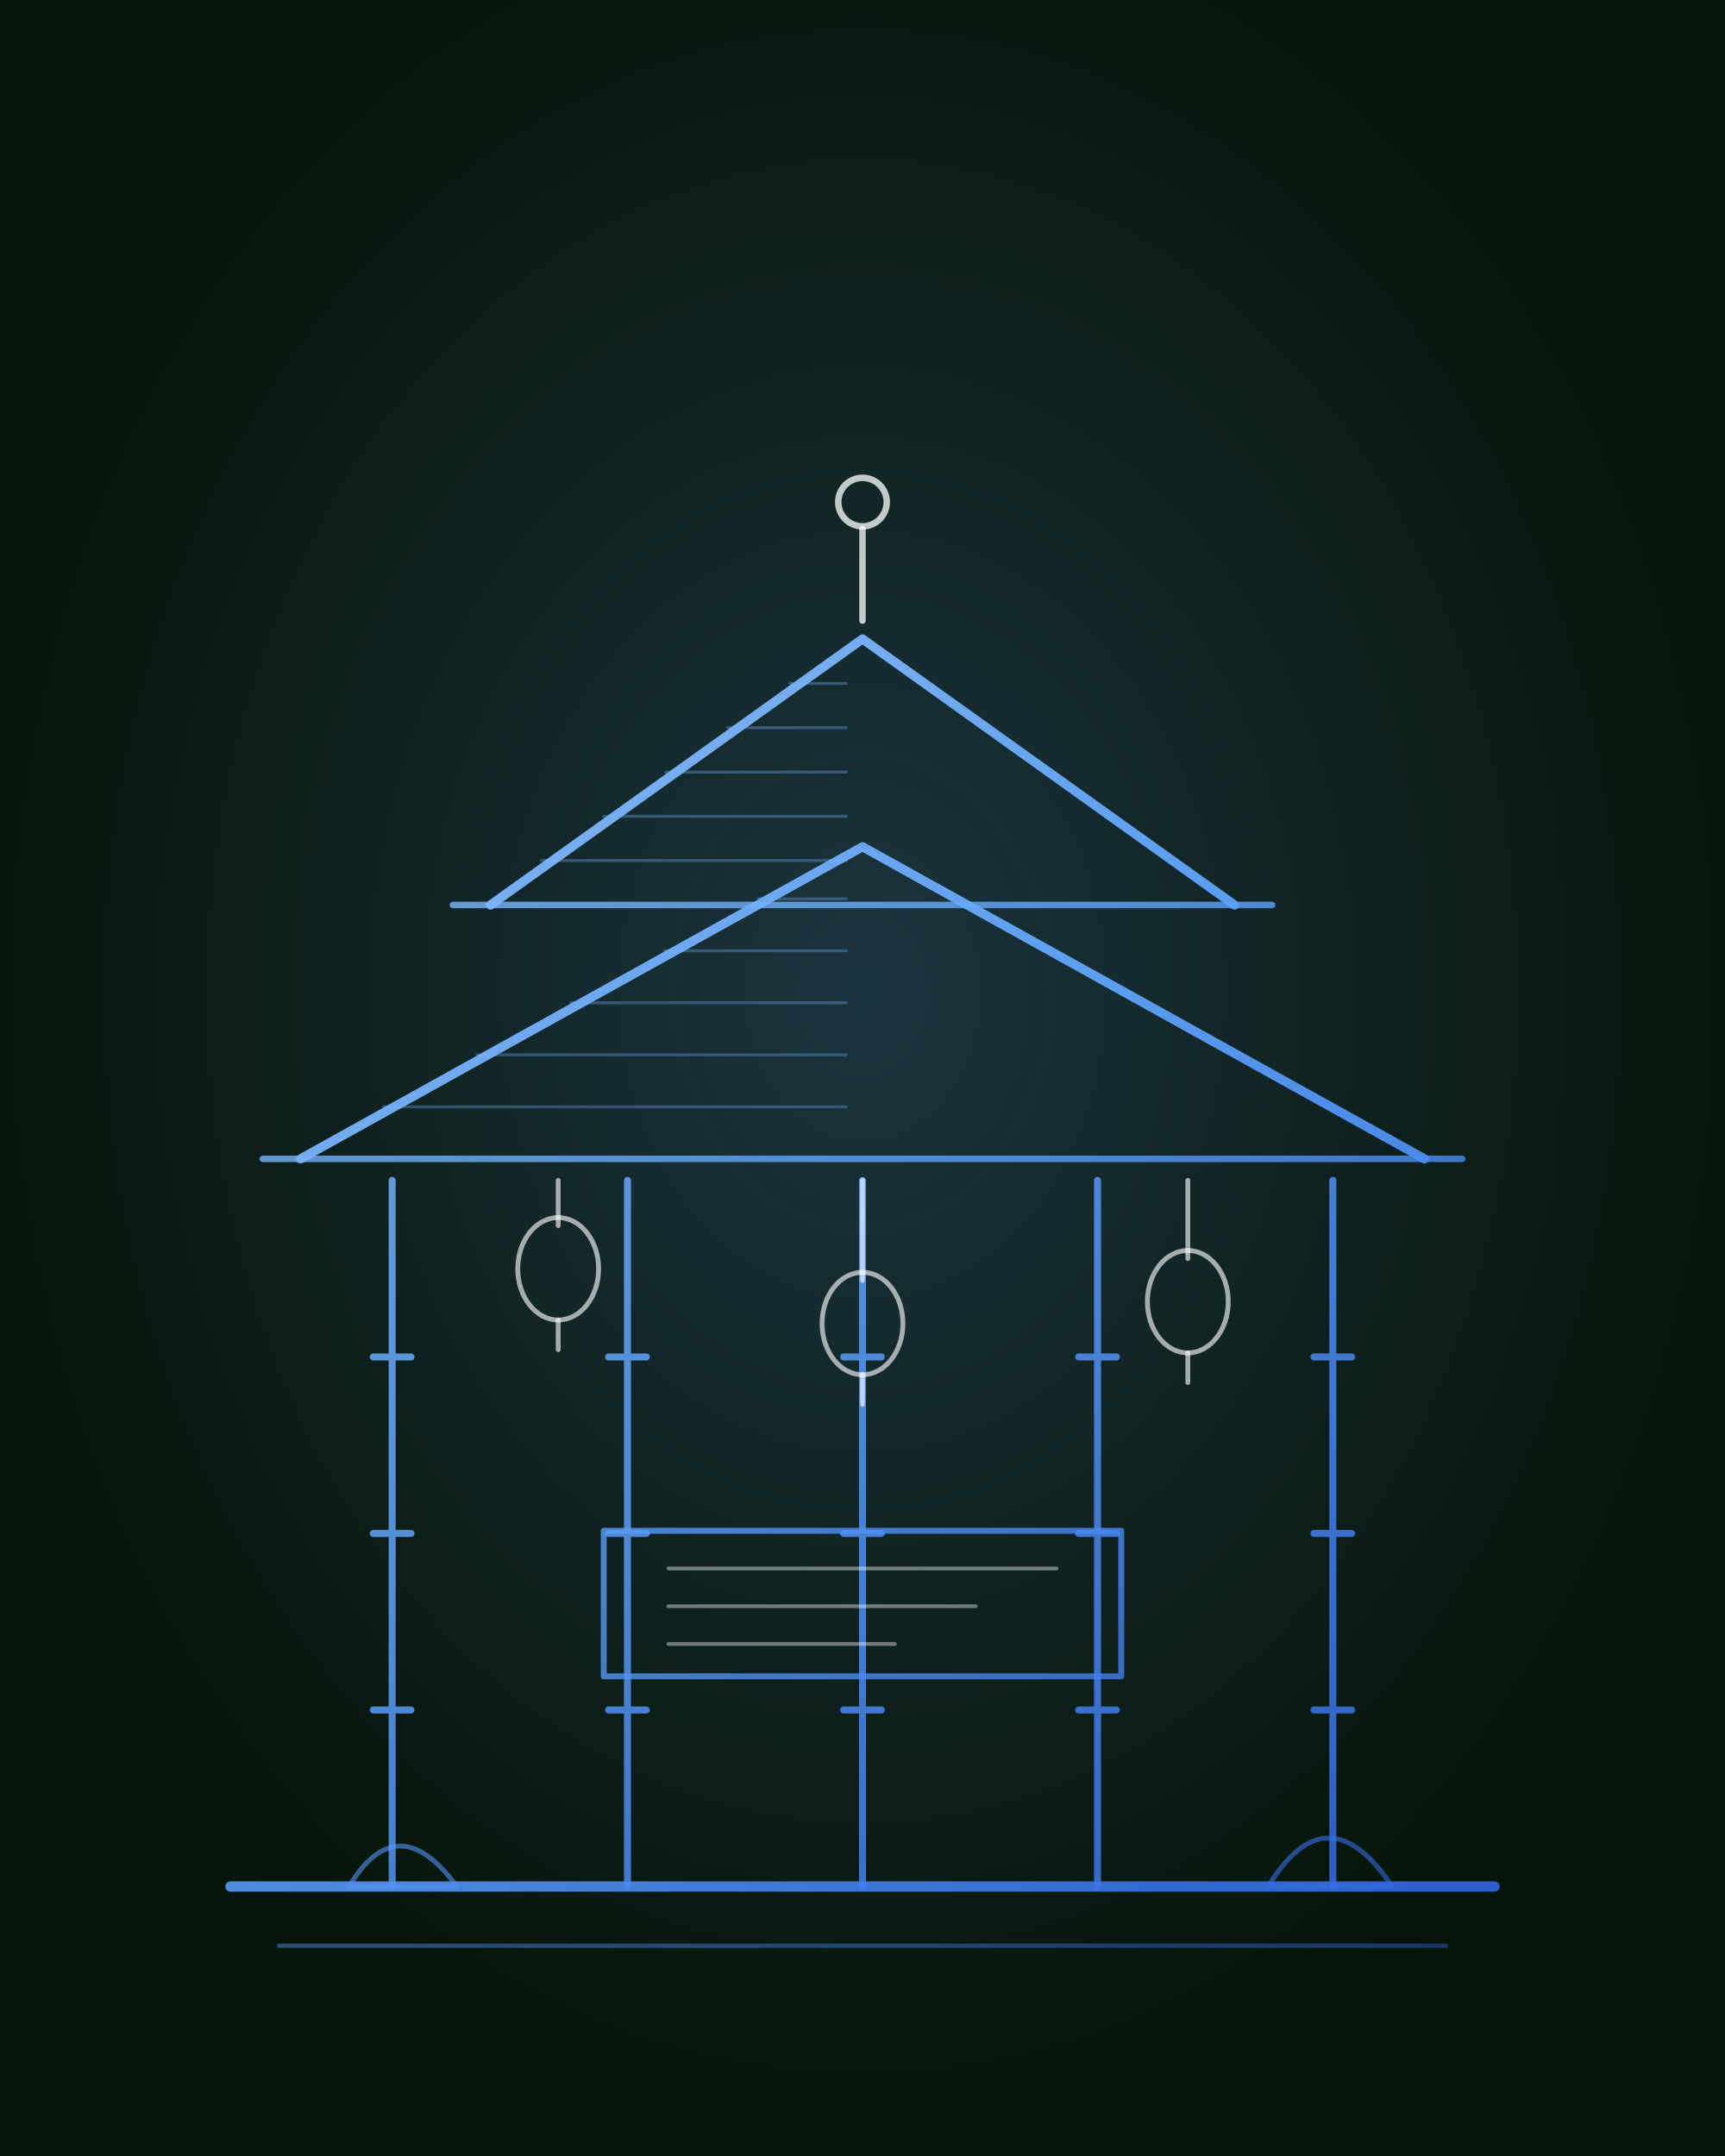
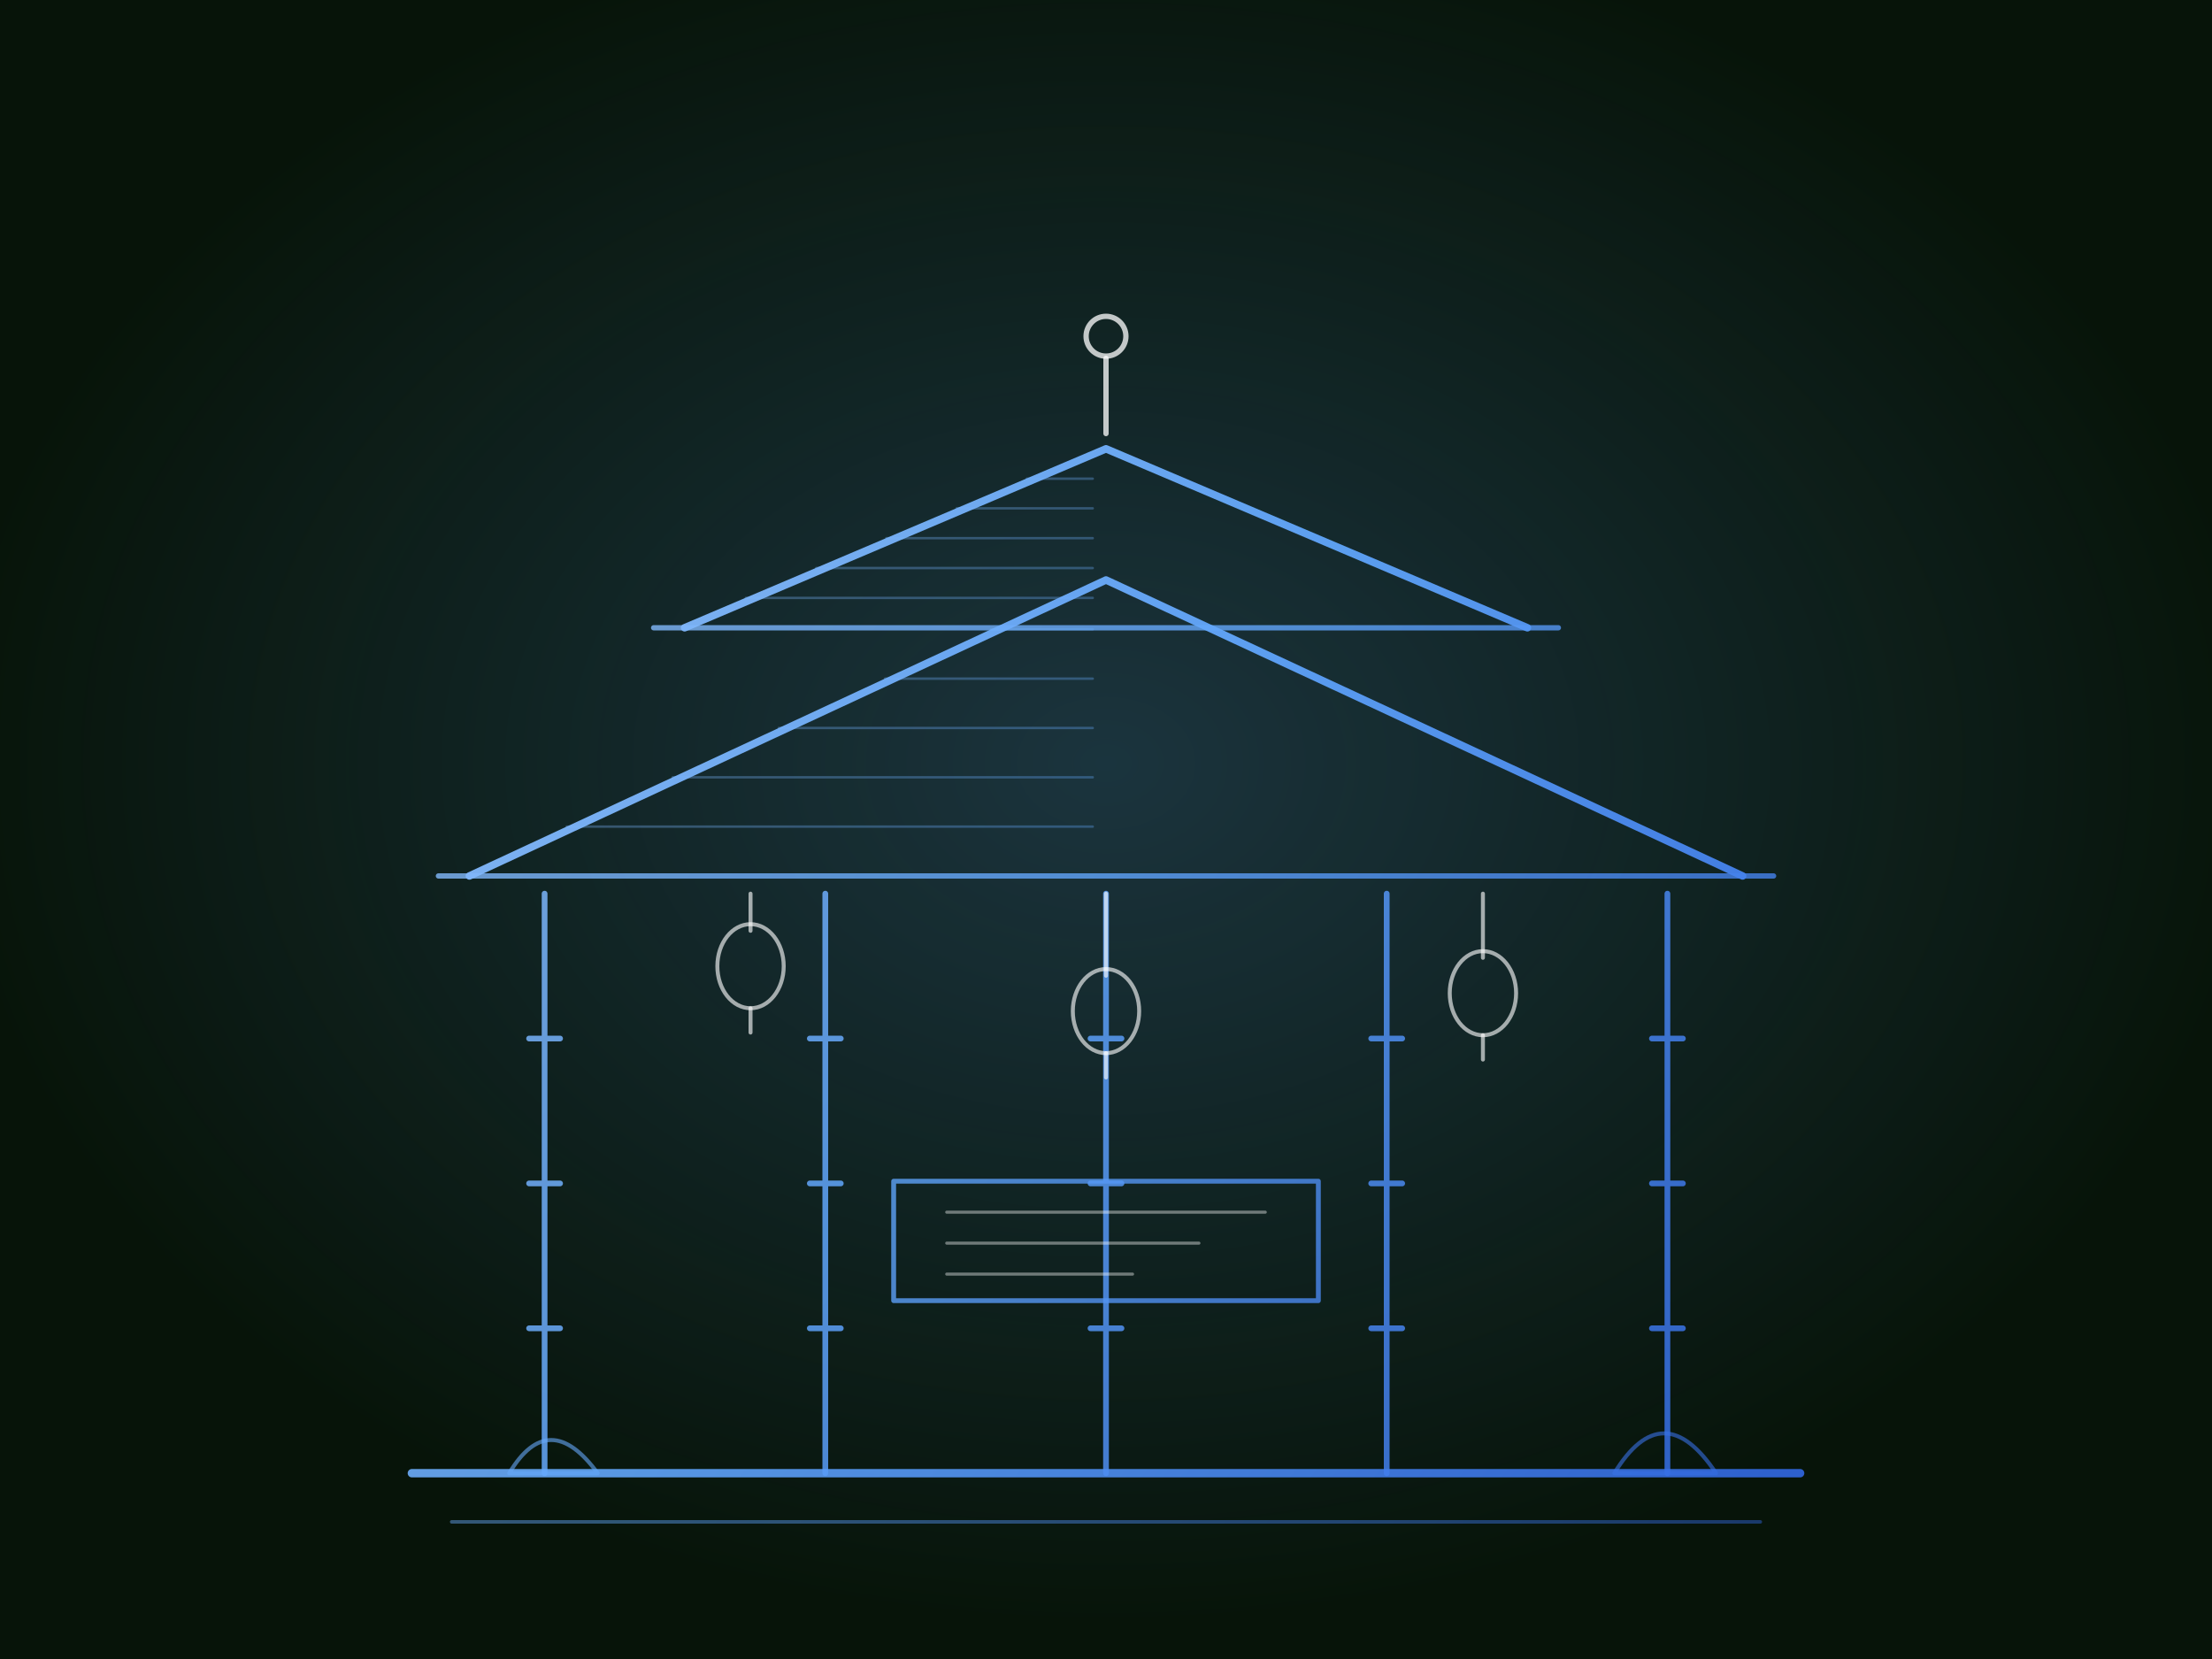
- <svg xmlns="http://www.w3.org/2000/svg" viewBox="0 0 640 800" width="640" height="800" fill="none" stroke-linejoin="round" stroke-linecap="round">
+ <svg xmlns="http://www.w3.org/2000/svg" viewBox="0 0 1000 750" width="1000" height="750" fill="none" stroke-linejoin="round" stroke-linecap="round">
  <defs>
-     <linearGradient id="k" gradientUnits="userSpaceOnUse" x1="0" y1="0" x2="640" y2="800">
+     <linearGradient id="k" gradientUnits="userSpaceOnUse" x1="0" y1="0" x2="1000" y2="750">
      <stop offset="0%" stop-color="#bfdbfe" />
      <stop offset="52%" stop-color="#60a5fa" />
      <stop offset="100%" stop-color="#1d4ed8" />
    </linearGradient>
    <radialGradient id="halo" cx="50%" cy="46%" r="52%">
      <stop offset="0%" stop-color="#60a5fa" stop-opacity="0.22" />
      <stop offset="100%" stop-color="#60a5fa" stop-opacity="0" />
    </radialGradient>
  </defs>
-   <rect width="640" height="800" fill="#071409" />
-   <rect width="640" height="800" fill="url(#halo)" />
-   <g stroke="url(#k)" stroke-width="3.4" stroke-opacity="0.95">
-     <path d="M111.5 430 L320 314.2 L528.5 430" />
-     <path d="M142.3 410.7 L314 410.7 M177 391.4 L314 391.4 M211.8 372.1 L314 372.1 M246.5 352.8 L314 352.8 M281.3 333.5 L314 333.5" stroke-opacity=".34" stroke-width="1.1" />
-     <path d="M182 335.8 L320 237.1 L458 335.8" />
-     <path d="M201 319.3 L314 319.3 M224 302.9 L314 302.9 M247 286.5 L314 286.5 M270 270 L314 270 M293 253.6 L314 253.6" stroke-opacity=".34" stroke-width="1.1" />
-   </g>
-   <g stroke="url(#k)" stroke-width="2.4" stroke-opacity="0.8">
-     <path d="M97.5 430 L542.5 430" />
-     <path d="M168 335.8 L472 335.8" />
-   </g>
-   <g stroke="#ffffff" stroke-width="2.4" stroke-opacity="0.75">
-     <path d="M320 230.3 L320 196.3" />
-     <circle cx="320" cy="186.3" r="9" />
-   </g>
-   <g stroke="url(#k)" stroke-width="2.6" stroke-opacity="0.85">
-     <path d="M145.5 438 L145.5 700 M138.5 503.5 L152.5 503.5 M138.5 569 L152.5 569 M138.5 634.5 L152.5 634.5 M232.8 438 L232.8 700 M225.8 503.5 L239.8 503.5 M225.8 569 L239.8 569 M225.8 634.5 L239.8 634.5 M320 438 L320 700 M313 503.5 L327 503.5 M313 569 L327 569 M313 634.5 L327 634.5 M407.2 438 L407.2 700 M400.2 503.5 L414.2 503.5 M400.2 569 L414.2 569 M400.2 634.5 L414.2 634.5 M494.5 438 L494.5 700 M487.5 503.5 L501.5 503.5 M487.5 569 L501.5 569 M487.5 634.5 L501.5 634.5" />
-   </g>
-   <g stroke="url(#k)" stroke-width="3.8" stroke-opacity="0.9">
-     <path d="M85.5 700 L554.5 700" />
-   </g>
-   <g stroke="url(#k)" stroke-width="1.6" stroke-opacity="0.45">
-     <path d="M103.5 722 L536.5 722" />
-   </g>
-   <g stroke="#ffffff" stroke-width="1.8" stroke-opacity="0.62">
-     <path d="M207.1 438 L207.1 454.8" />
-     <ellipse cx="207.1" cy="470.8" rx="15" ry="19" />
-     <path d="M207.1 489.8 L207.1 500.8" />
-     <path d="M320 438 L320 475.1" />
-     <ellipse cx="320" cy="491.1" rx="15" ry="19" />
-     <path d="M320 510.1 L320 521.1" />
-     <path d="M440.7 438 L440.7 467" />
-     <ellipse cx="440.7" cy="483" rx="15" ry="19" />
-     <path d="M440.7 502 L440.7 513" />
-   </g>
-   <g stroke="url(#k)" stroke-width="2.2" stroke-opacity="0.8">
-     <path d="M224 568 L224 622 L416 622 L416 568 Z" />
-   </g>
-   <g stroke="#ffffff" stroke-width="1.4" stroke-opacity="0.4">
-     <path d="M248 582 L392 582 M248 596 L362 596 M248 610 L332 610" />
-   </g>
-   <g stroke="url(#k)" stroke-width="1.8" stroke-opacity="0.6">
-     <path d="M129.5 700 q18 -30 40 0 Z" />
-     <path d="M470.5 700 q22 -36 46 0 Z" />
+   <rect width="1000" height="750" fill="#071409" />
+   <rect width="1000" height="750" fill="url(#halo)" />
+   <g transform="translate(0 -34)">
+     <g stroke="url(#k)" stroke-width="3.4" stroke-opacity="0.95">
+       <path d="M212.2 430 L500 296.2 L787.8 430" />
+       <path d="M256.2 407.7 L494 407.7 M304.1 385.4 L494 385.4 M352.1 363.1 L494 363.1 M400.1 340.8 L494 340.8 M448 318.5 L494 318.5" stroke-opacity=".34" stroke-width="1.1" />
+       <path d="M309.5 317.8 L500 236.9 L690.5 317.8" />
+       <path d="M337.2 304.3 L494 304.3 M369 290.8 L494 290.8 M400.7 277.3 L494 277.3 M432.5 263.8 L494 263.8 M464.2 250.4 L494 250.4" stroke-opacity=".34" stroke-width="1.1" />
+     </g>
+     <g stroke="url(#k)" stroke-width="2.4" stroke-opacity="0.8">
+       <path d="M198.2 430 L801.8 430" />
+       <path d="M295.5 317.8 L704.5 317.8" />
+     </g>
+     <g stroke="#ffffff" stroke-width="2.4" stroke-opacity="0.75">
+       <path d="M500 230 L500 196" />
+       <circle cx="500" cy="186" r="9" />
+     </g>
+     <g stroke="url(#k)" stroke-width="2.6" stroke-opacity="0.85">
+       <path d="M246.2 438 L246.2 700 M239.2 503.5 L253.2 503.5 M239.2 569 L253.2 569 M239.2 634.5 L253.2 634.5 M373.1 438 L373.1 700 M366.1 503.5 L380.1 503.5 M366.1 569 L380.1 569 M366.1 634.5 L380.1 634.5 M500 438 L500 700 M493 503.5 L507 503.5 M493 569 L507 569 M493 634.5 L507 634.5 M626.9 438 L626.9 700 M619.9 503.5 L633.9 503.5 M619.9 569 L633.9 569 M619.9 634.5 L633.9 634.5 M753.8 438 L753.8 700 M746.8 503.5 L760.8 503.5 M746.8 569 L760.8 569 M746.8 634.5 L760.8 634.5" />
+     </g>
+     <g stroke="url(#k)" stroke-width="3.8" stroke-opacity="0.9">
+       <path d="M186.2 700 L813.8 700" />
+     </g>
+     <g stroke="url(#k)" stroke-width="1.6" stroke-opacity="0.45">
+       <path d="M204.2 722 L795.8 722" />
+     </g>
+     <g stroke="#ffffff" stroke-width="1.8" stroke-opacity="0.62">
+       <path d="M339.3 438 L339.3 454.8" />
+       <ellipse cx="339.3" cy="470.8" rx="15" ry="19" />
+       <path d="M339.3 489.8 L339.3 500.8" />
+       <path d="M500 438 L500 475.1" />
+       <ellipse cx="500" cy="491.1" rx="15" ry="19" />
+       <path d="M500 510.1 L500 521.1" />
+       <path d="M670.4 438 L670.4 467" />
+       <ellipse cx="670.4" cy="483" rx="15" ry="19" />
+       <path d="M670.4 502 L670.4 513" />
+     </g>
+     <g stroke="url(#k)" stroke-width="2.2" stroke-opacity="0.8">
+       <path d="M404 568 L404 622 L596 622 L596 568 Z" />
+     </g>
+     <g stroke="#ffffff" stroke-width="1.4" stroke-opacity="0.4">
+       <path d="M428 582 L572 582 M428 596 L542 596 M428 610 L512 610" />
+     </g>
+     <g stroke="url(#k)" stroke-width="1.8" stroke-opacity="0.6">
+       <path d="M230.2 700 q18 -30 40 0 Z" />
+       <path d="M729.8 700 q22 -36 46 0 Z" />
+     </g>
  </g>
</svg>
